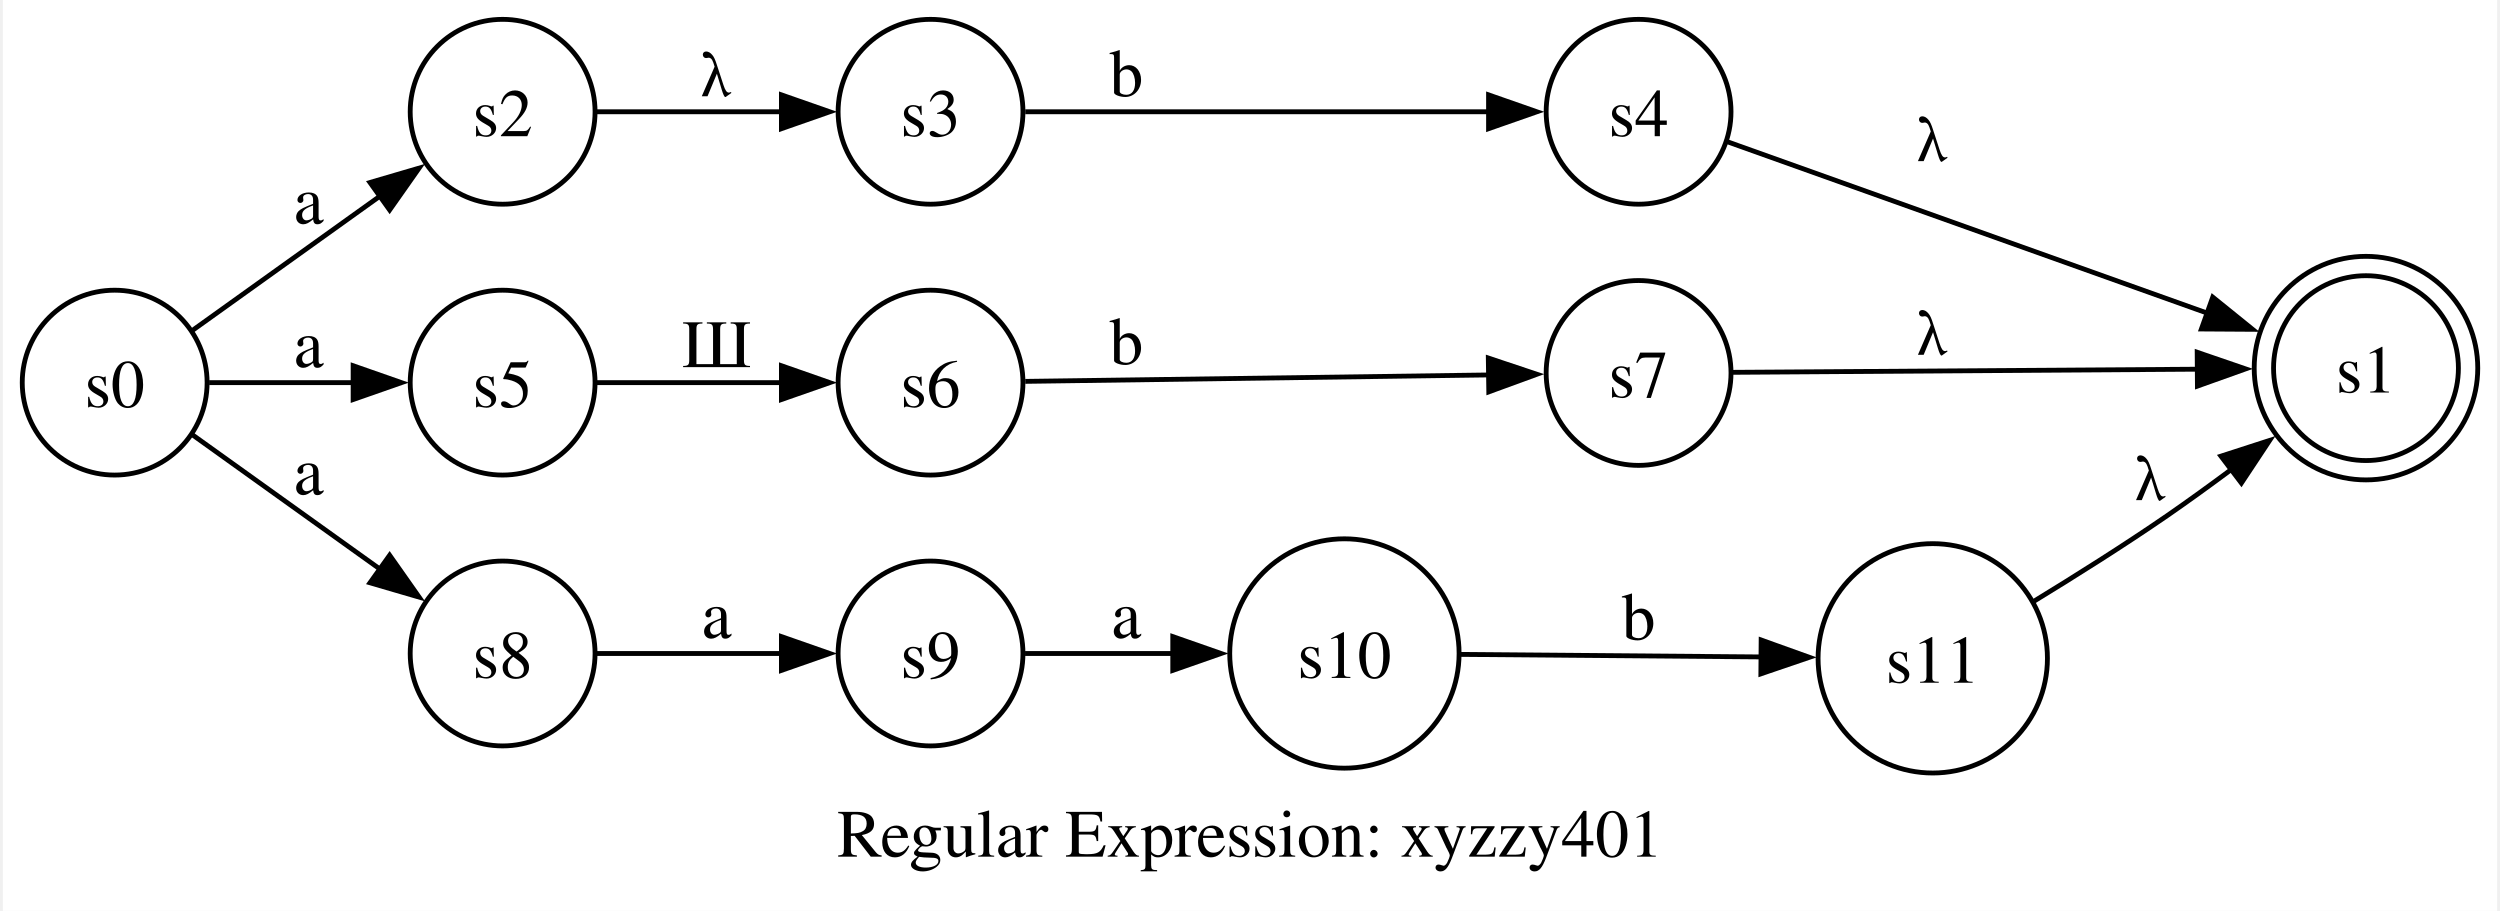
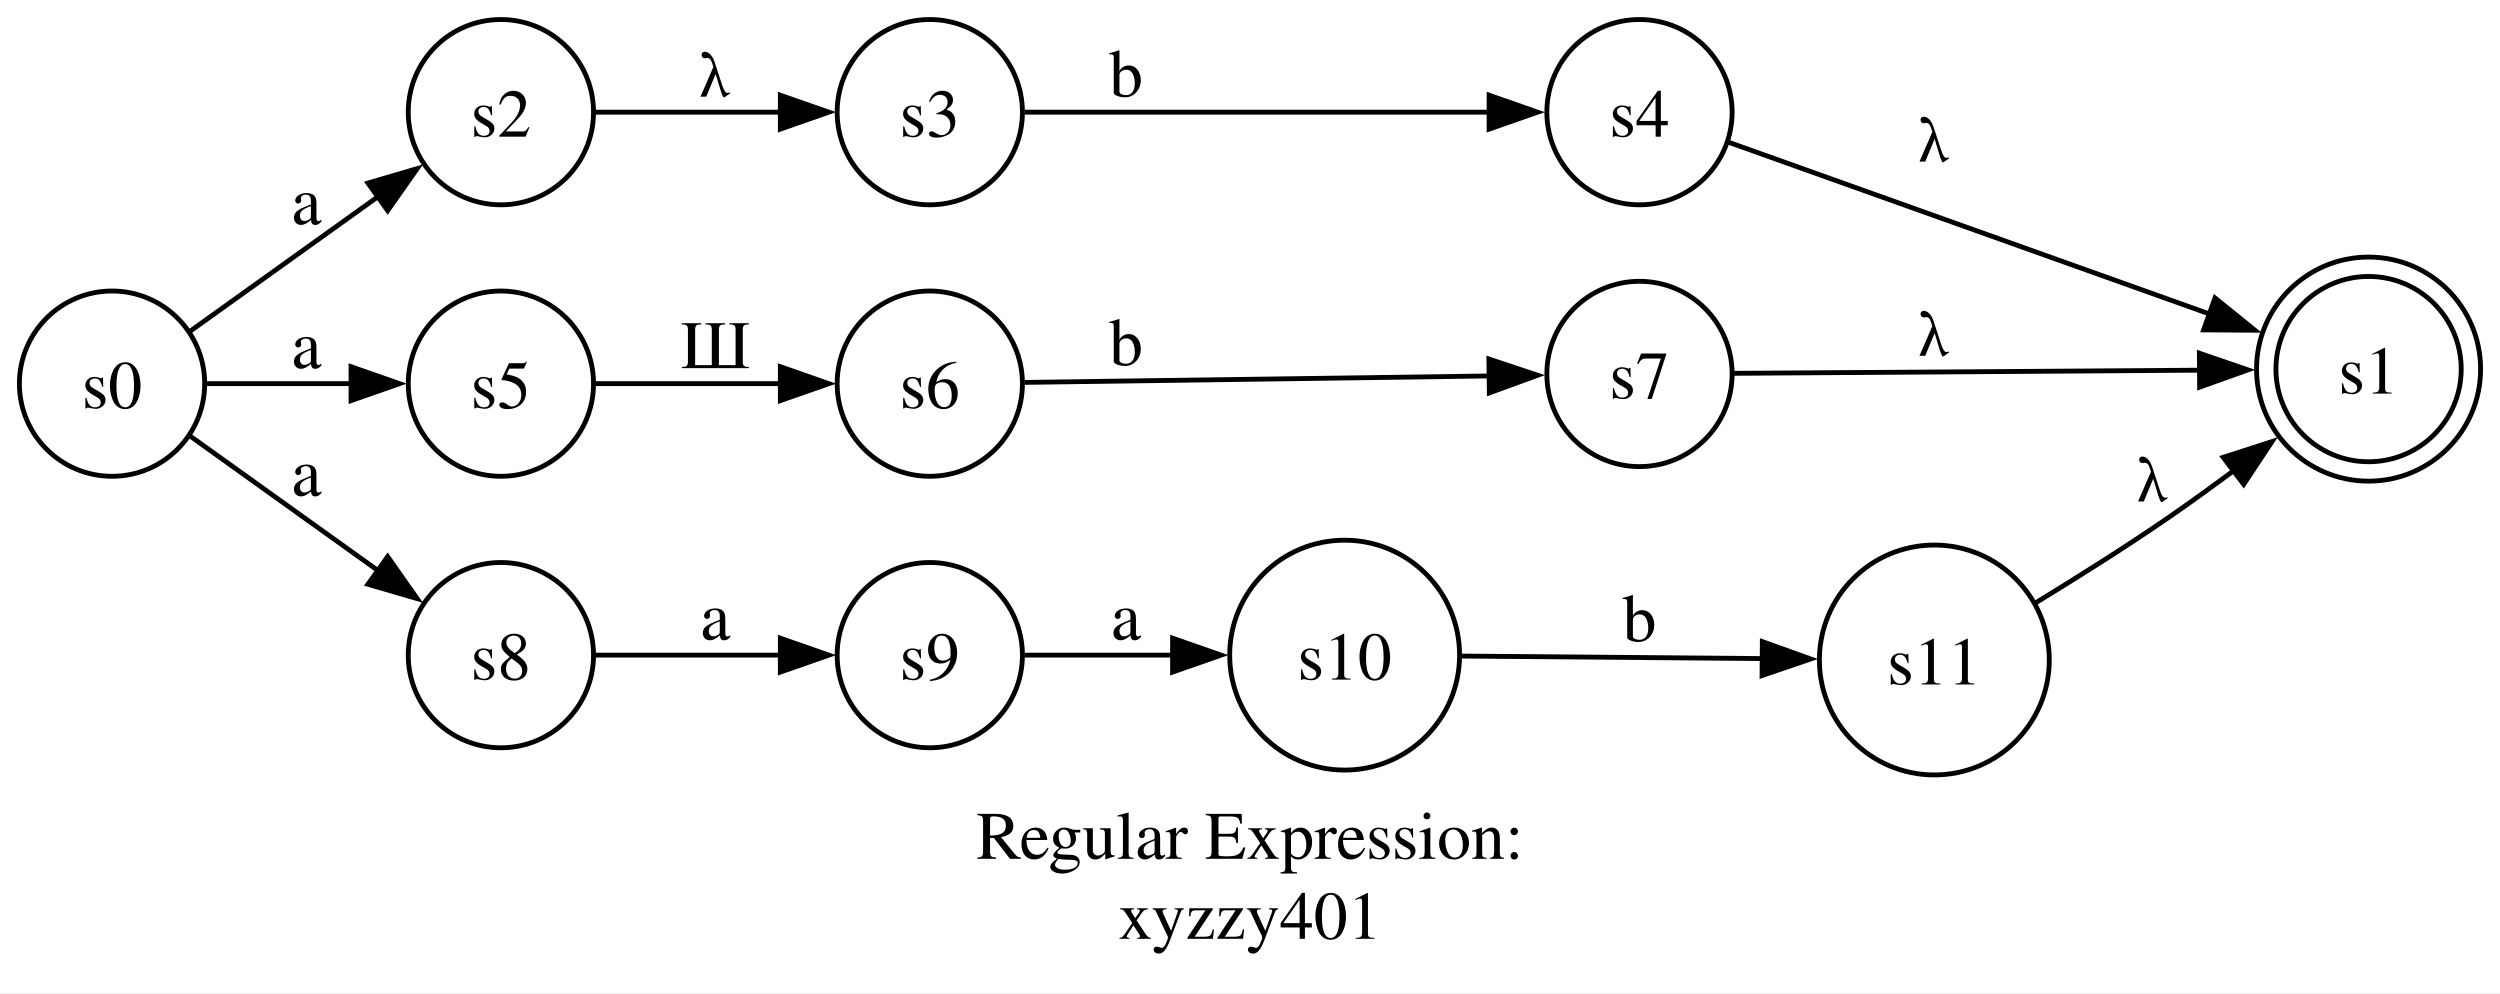
- <svg xmlns="http://www.w3.org/2000/svg" width="516pt" height="188pt" viewBox="0.00 0.00 515.68 188.32">
-   <g id="graph0" class="graph" transform="scale(1 1) rotate(0) translate(4 184.32)">
-     <polygon fill="white" stroke="none" points="-4,4 -4,-184.32 511.68,-184.32 511.68,4 -4,4" />
-     <text text-anchor="middle" x="253.84" y="-7.2" font-family="Times,serif" font-size="14.00">Regular Expression: xyzzy401</text>
+ <svg xmlns="http://www.w3.org/2000/svg" width="516pt" height="205pt" viewBox="0.00 0.00 515.68 204.82">
+   <g id="graph0" class="graph" transform="scale(1 1) rotate(0) translate(4 200.82)">
+     <polygon fill="white" stroke="none" points="-4,4 -4,-200.82 511.68,-200.82 511.68,4 -4,4" />
+     <text text-anchor="middle" x="253.84" y="-23.7" font-family="Times,serif" font-size="14.00">Regular Expression: </text>
+     <text text-anchor="middle" x="253.84" y="-7.2" font-family="Times,serif" font-size="14.00">xyzzy401</text>
    <g id="node1" class="node">
-       <ellipse fill="none" stroke="black" cx="484.57" cy="-108.21" rx="19.11" ry="19.11" />
-       <ellipse fill="none" stroke="black" cx="484.57" cy="-108.21" rx="23.11" ry="23.11" />
-       <text text-anchor="middle" x="484.57" y="-103.16" font-family="Times,serif" font-size="14.00">s1</text>
+       <ellipse fill="none" stroke="black" cx="484.57" cy="-124.71" rx="19.11" ry="19.11" />
+       <ellipse fill="none" stroke="black" cx="484.57" cy="-124.71" rx="23.11" ry="23.11" />
+       <text text-anchor="middle" x="484.57" y="-119.66" font-family="Times,serif" font-size="14.00">s1</text>
    </g>
    <g id="node2" class="node">
-       <ellipse fill="none" stroke="black" cx="19.11" cy="-105.21" rx="19.11" ry="19.11" />
-       <text text-anchor="middle" x="19.11" y="-100.16" font-family="Times,serif" font-size="14.00">s0</text>
+       <ellipse fill="none" stroke="black" cx="19.11" cy="-121.71" rx="19.11" ry="19.11" />
+       <text text-anchor="middle" x="19.11" y="-116.66" font-family="Times,serif" font-size="14.00">s0</text>
    </g>
    <g id="node3" class="node">
-       <ellipse fill="none" stroke="black" cx="99.32" cy="-161.21" rx="19.11" ry="19.11" />
-       <text text-anchor="middle" x="99.32" y="-156.16" font-family="Times,serif" font-size="14.00">s2</text>
+       <ellipse fill="none" stroke="black" cx="99.32" cy="-177.71" rx="19.11" ry="19.11" />
+       <text text-anchor="middle" x="99.32" y="-172.66" font-family="Times,serif" font-size="14.00">s2</text>
    </g>
    <g id="edge1" class="edge">
-       <path fill="none" stroke="black" d="M35.19,-116.01C46.22,-123.91 61.43,-134.8 74.15,-143.91" />
-       <polygon fill="black" stroke="black" points="71.89,-146.59 82.06,-149.57 75.96,-140.9 71.89,-146.59" />
-       <text text-anchor="middle" x="59.22" y="-138.09" font-family="Times,serif" font-size="14.00">a</text>
+       <path fill="none" stroke="black" d="M35.19,-132.51C46.22,-140.41 61.43,-151.3 74.15,-160.41" />
+       <polygon fill="black" stroke="black" points="71.89,-163.09 82.06,-166.07 75.96,-157.4 71.89,-163.09" />
+       <text text-anchor="middle" x="59.22" y="-154.59" font-family="Times,serif" font-size="14.00">a</text>
    </g>
    <g id="node4" class="node">
-       <ellipse fill="none" stroke="black" cx="99.32" cy="-105.21" rx="19.11" ry="19.11" />
-       <text text-anchor="middle" x="99.32" y="-100.16" font-family="Times,serif" font-size="14.00">s5</text>
+       <ellipse fill="none" stroke="black" cx="99.32" cy="-121.71" rx="19.11" ry="19.11" />
+       <text text-anchor="middle" x="99.32" y="-116.66" font-family="Times,serif" font-size="14.00">s5</text>
    </g>
    <g id="edge2" class="edge">
-       <path fill="none" stroke="black" d="M38.64,-105.21C47.6,-105.21 58.58,-105.21 68.67,-105.21" />
-       <polygon fill="black" stroke="black" points="68.41,-108.71 78.41,-105.21 68.41,-101.71 68.41,-108.71" />
-       <text text-anchor="middle" x="59.22" y="-108.41" font-family="Times,serif" font-size="14.00">a</text>
+       <path fill="none" stroke="black" d="M38.64,-121.71C47.6,-121.71 58.58,-121.71 68.67,-121.71" />
+       <polygon fill="black" stroke="black" points="68.41,-125.21 78.41,-121.71 68.41,-118.21 68.41,-125.21" />
+       <text text-anchor="middle" x="59.22" y="-124.91" font-family="Times,serif" font-size="14.00">a</text>
    </g>
    <g id="node5" class="node">
-       <ellipse fill="none" stroke="black" cx="99.32" cy="-49.21" rx="19.11" ry="19.11" />
-       <text text-anchor="middle" x="99.32" y="-44.16" font-family="Times,serif" font-size="14.00">s8</text>
+       <ellipse fill="none" stroke="black" cx="99.32" cy="-65.71" rx="19.11" ry="19.11" />
+       <text text-anchor="middle" x="99.32" y="-60.66" font-family="Times,serif" font-size="14.00">s8</text>
    </g>
    <g id="edge3" class="edge">
-       <path fill="none" stroke="black" d="M35.19,-94.42C46.22,-86.51 61.43,-75.63 74.15,-66.52" />
-       <polygon fill="black" stroke="black" points="75.96,-69.53 82.06,-60.86 71.89,-63.83 75.96,-69.53" />
-       <text text-anchor="middle" x="59.22" y="-82.09" font-family="Times,serif" font-size="14.00">a</text>
+       <path fill="none" stroke="black" d="M35.19,-110.92C46.22,-103.01 61.43,-92.13 74.15,-83.02" />
+       <polygon fill="black" stroke="black" points="75.96,-86.03 82.06,-77.36 71.89,-80.33 75.96,-86.03" />
+       <text text-anchor="middle" x="59.22" y="-98.59" font-family="Times,serif" font-size="14.00">a</text>
    </g>
    <g id="node6" class="node">
-       <ellipse fill="none" stroke="black" cx="187.79" cy="-161.21" rx="19.11" ry="19.11" />
-       <text text-anchor="middle" x="187.79" y="-156.16" font-family="Times,serif" font-size="14.00">s3</text>
+       <ellipse fill="none" stroke="black" cx="187.79" cy="-177.71" rx="19.11" ry="19.11" />
+       <text text-anchor="middle" x="187.79" y="-172.66" font-family="Times,serif" font-size="14.00">s3</text>
    </g>
    <g id="edge4" class="edge">
-       <path fill="none" stroke="black" d="M118.66,-161.21C129.89,-161.21 144.53,-161.21 157.36,-161.21" />
-       <polygon fill="black" stroke="black" points="156.96,-164.71 166.96,-161.21 156.96,-157.71 156.96,-164.71" />
-       <text text-anchor="middle" x="143.56" y="-164.41" font-family="Times,serif" font-size="14.00">λ</text>
+       <path fill="none" stroke="black" d="M118.66,-177.71C129.89,-177.71 144.53,-177.71 157.36,-177.71" />
+       <polygon fill="black" stroke="black" points="156.96,-181.21 166.96,-177.71 156.96,-174.21 156.96,-181.21" />
+       <text text-anchor="middle" x="143.56" y="-180.91" font-family="Times,serif" font-size="14.00">λ</text>
    </g>
    <g id="node8" class="node">
-       <ellipse fill="none" stroke="black" cx="187.79" cy="-105.21" rx="19.11" ry="19.11" />
-       <text text-anchor="middle" x="187.79" y="-100.16" font-family="Times,serif" font-size="14.00">s6</text>
+       <ellipse fill="none" stroke="black" cx="187.79" cy="-121.71" rx="19.11" ry="19.11" />
+       <text text-anchor="middle" x="187.79" y="-116.66" font-family="Times,serif" font-size="14.00">s6</text>
    </g>
    <g id="edge7" class="edge">
-       <path fill="none" stroke="black" d="M118.66,-105.21C129.89,-105.21 144.53,-105.21 157.36,-105.21" />
-       <polygon fill="black" stroke="black" points="156.96,-108.71 166.96,-105.21 156.96,-101.71 156.96,-108.71" />
-       <text text-anchor="middle" x="143.56" y="-108.41" font-family="Times,serif" font-size="14.00">Ш</text>
+       <path fill="none" stroke="black" d="M118.66,-121.71C129.89,-121.71 144.53,-121.71 157.36,-121.71" />
+       <polygon fill="black" stroke="black" points="156.96,-125.21 166.96,-121.71 156.96,-118.21 156.96,-125.21" />
+       <text text-anchor="middle" x="143.56" y="-124.91" font-family="Times,serif" font-size="14.00">Ш</text>
    </g>
    <g id="node10" class="node">
-       <ellipse fill="none" stroke="black" cx="187.79" cy="-49.21" rx="19.11" ry="19.11" />
-       <text text-anchor="middle" x="187.79" y="-44.16" font-family="Times,serif" font-size="14.00">s9</text>
+       <ellipse fill="none" stroke="black" cx="187.79" cy="-65.71" rx="19.11" ry="19.11" />
+       <text text-anchor="middle" x="187.79" y="-60.66" font-family="Times,serif" font-size="14.00">s9</text>
    </g>
    <g id="edge10" class="edge">
-       <path fill="none" stroke="black" d="M118.66,-49.21C129.89,-49.21 144.53,-49.21 157.36,-49.21" />
-       <polygon fill="black" stroke="black" points="156.96,-52.71 166.96,-49.21 156.96,-45.71 156.96,-52.71" />
-       <text text-anchor="middle" x="143.56" y="-52.41" font-family="Times,serif" font-size="14.00">a</text>
+       <path fill="none" stroke="black" d="M118.66,-65.71C129.89,-65.71 144.53,-65.71 157.36,-65.71" />
+       <polygon fill="black" stroke="black" points="156.96,-69.21 166.96,-65.71 156.96,-62.21 156.96,-69.21" />
+       <text text-anchor="middle" x="143.56" y="-68.91" font-family="Times,serif" font-size="14.00">a</text>
    </g>
    <g id="node7" class="node">
-       <ellipse fill="none" stroke="black" cx="334.18" cy="-161.21" rx="19.11" ry="19.11" />
-       <text text-anchor="middle" x="334.18" y="-156.16" font-family="Times,serif" font-size="14.00">s4</text>
+       <ellipse fill="none" stroke="black" cx="334.18" cy="-177.71" rx="19.11" ry="19.11" />
+       <text text-anchor="middle" x="334.18" y="-172.66" font-family="Times,serif" font-size="14.00">s4</text>
    </g>
    <g id="edge5" class="edge">
-       <path fill="none" stroke="black" d="M207.37,-161.21C231.63,-161.21 274.39,-161.21 303.25,-161.21" />
-       <polygon fill="black" stroke="black" points="303.16,-164.71 313.16,-161.21 303.16,-157.71 303.16,-164.71" />
-       <text text-anchor="middle" x="228.27" y="-164.41" font-family="Times,serif" font-size="14.00">b</text>
+       <path fill="none" stroke="black" d="M207.37,-177.71C231.63,-177.71 274.39,-177.71 303.25,-177.71" />
+       <polygon fill="black" stroke="black" points="303.16,-181.21 313.16,-177.71 303.16,-174.21 303.16,-181.21" />
+       <text text-anchor="middle" x="228.27" y="-180.91" font-family="Times,serif" font-size="14.00">b</text>
    </g>
    <g id="edge6" class="edge">
-       <path fill="none" stroke="black" d="M352.49,-155.03C376.87,-146.32 421.72,-130.31 452.09,-119.46" />
-       <polygon fill="black" stroke="black" points="452.89,-122.89 461.13,-116.23 450.54,-116.3 452.89,-122.89" />
-       <text text-anchor="middle" x="395" y="-151.01" font-family="Times,serif" font-size="14.00">λ</text>
+       <path fill="none" stroke="black" d="M352.49,-171.53C376.87,-162.82 421.72,-146.81 452.09,-135.96" />
+       <polygon fill="black" stroke="black" points="452.89,-139.39 461.13,-132.73 450.54,-132.8 452.89,-139.39" />
+       <text text-anchor="middle" x="395" y="-167.51" font-family="Times,serif" font-size="14.00">λ</text>
    </g>
    <g id="node9" class="node">
-       <ellipse fill="none" stroke="black" cx="334.18" cy="-107.21" rx="19.11" ry="19.11" />
-       <text text-anchor="middle" x="334.18" y="-102.16" font-family="Times,serif" font-size="14.00">s7</text>
+       <ellipse fill="none" stroke="black" cx="334.18" cy="-123.71" rx="19.11" ry="19.11" />
+       <text text-anchor="middle" x="334.18" y="-118.66" font-family="Times,serif" font-size="14.00">s7</text>
    </g>
    <g id="edge8" class="edge">
-       <path fill="none" stroke="black" d="M207.37,-105.47C231.63,-105.81 274.39,-106.4 303.25,-106.8" />
-       <polygon fill="black" stroke="black" points="303.11,-110.3 313.16,-106.94 303.21,-103.3 303.11,-110.3" />
-       <text text-anchor="middle" x="228.27" y="-109" font-family="Times,serif" font-size="14.00">b</text>
+       <path fill="none" stroke="black" d="M207.37,-121.97C231.63,-122.31 274.39,-122.9 303.25,-123.3" />
+       <polygon fill="black" stroke="black" points="303.11,-126.8 313.16,-123.44 303.21,-119.8 303.11,-126.8" />
+       <text text-anchor="middle" x="228.27" y="-125.5" font-family="Times,serif" font-size="14.00">b</text>
    </g>
    <g id="edge9" class="edge">
-       <path fill="none" stroke="black" d="M353.67,-107.34C377.75,-107.5 420.26,-107.79 450.08,-107.99" />
-       <polygon fill="black" stroke="black" points="449.67,-111.49 459.69,-108.05 449.72,-104.49 449.67,-111.49" />
-       <text text-anchor="middle" x="395" y="-110.96" font-family="Times,serif" font-size="14.00">λ</text>
+       <path fill="none" stroke="black" d="M353.67,-123.84C377.75,-124 420.26,-124.29 450.08,-124.49" />
+       <polygon fill="black" stroke="black" points="449.67,-127.99 459.69,-124.55 449.72,-120.99 449.67,-127.99" />
+       <text text-anchor="middle" x="395" y="-127.46" font-family="Times,serif" font-size="14.00">λ</text>
    </g>
    <g id="node11" class="node">
-       <ellipse fill="none" stroke="black" cx="273.36" cy="-49.21" rx="23.71" ry="23.71" />
-       <text text-anchor="middle" x="273.36" y="-44.16" font-family="Times,serif" font-size="14.00">s10</text>
+       <ellipse fill="none" stroke="black" cx="273.36" cy="-65.71" rx="23.71" ry="23.71" />
+       <text text-anchor="middle" x="273.36" y="-60.66" font-family="Times,serif" font-size="14.00">s10</text>
    </g>
    <g id="edge11" class="edge">
-       <path fill="none" stroke="black" d="M207.33,-49.21C216.35,-49.21 227.48,-49.21 237.97,-49.21" />
-       <polygon fill="black" stroke="black" points="237.87,-52.71 247.87,-49.21 237.87,-45.71 237.87,-52.71" />
-       <text text-anchor="middle" x="228.27" y="-52.41" font-family="Times,serif" font-size="14.00">a</text>
+       <path fill="none" stroke="black" d="M207.33,-65.71C216.35,-65.71 227.48,-65.71 237.97,-65.71" />
+       <polygon fill="black" stroke="black" points="237.87,-69.21 247.87,-65.71 237.87,-62.21 237.87,-69.21" />
+       <text text-anchor="middle" x="228.27" y="-68.91" font-family="Times,serif" font-size="14.00">a</text>
    </g>
    <g id="node12" class="node">
-       <ellipse fill="none" stroke="black" cx="395" cy="-48.21" rx="23.71" ry="23.71" />
-       <text text-anchor="middle" x="395" y="-43.16" font-family="Times,serif" font-size="14.00">s11</text>
+       <ellipse fill="none" stroke="black" cx="395" cy="-64.71" rx="23.71" ry="23.71" />
+       <text text-anchor="middle" x="395" y="-59.66" font-family="Times,serif" font-size="14.00">s11</text>
    </g>
    <g id="edge12" class="edge">
-       <path fill="none" stroke="black" d="M297.43,-49.02C315.05,-48.87 339.63,-48.67 359.58,-48.5" />
-       <polygon fill="black" stroke="black" points="359.52,-52 369.49,-48.42 359.46,-45 359.52,-52" />
-       <text text-anchor="middle" x="334.18" y="-52.06" font-family="Times,serif" font-size="14.00">b</text>
+       <path fill="none" stroke="black" d="M297.43,-65.52C315.05,-65.37 339.63,-65.17 359.58,-65" />
+       <polygon fill="black" stroke="black" points="359.52,-68.5 369.49,-64.92 359.46,-61.5 359.52,-68.5" />
+       <text text-anchor="middle" x="334.18" y="-68.56" font-family="Times,serif" font-size="14.00">b</text>
    </g>
    <g id="edge13" class="edge">
-       <path fill="none" stroke="black" d="M415.67,-59.86C424.31,-65.13 434.52,-71.55 443.47,-77.71 447.91,-80.78 452.55,-84.14 457.02,-87.47" />
-       <polygon fill="black" stroke="black" points="454.58,-90.01 464.66,-93.27 458.81,-84.44 454.58,-90.01" />
-       <text text-anchor="middle" x="440.09" y="-80.91" font-family="Times,serif" font-size="14.00">λ</text>
+       <path fill="none" stroke="black" d="M415.67,-76.36C424.31,-81.63 434.52,-88.05 443.47,-94.21 447.91,-97.28 452.55,-100.64 457.02,-103.97" />
+       <polygon fill="black" stroke="black" points="454.58,-106.51 464.66,-109.77 458.81,-100.94 454.58,-106.51" />
+       <text text-anchor="middle" x="440.09" y="-97.41" font-family="Times,serif" font-size="14.00">λ</text>
    </g>
  </g>
</svg>
